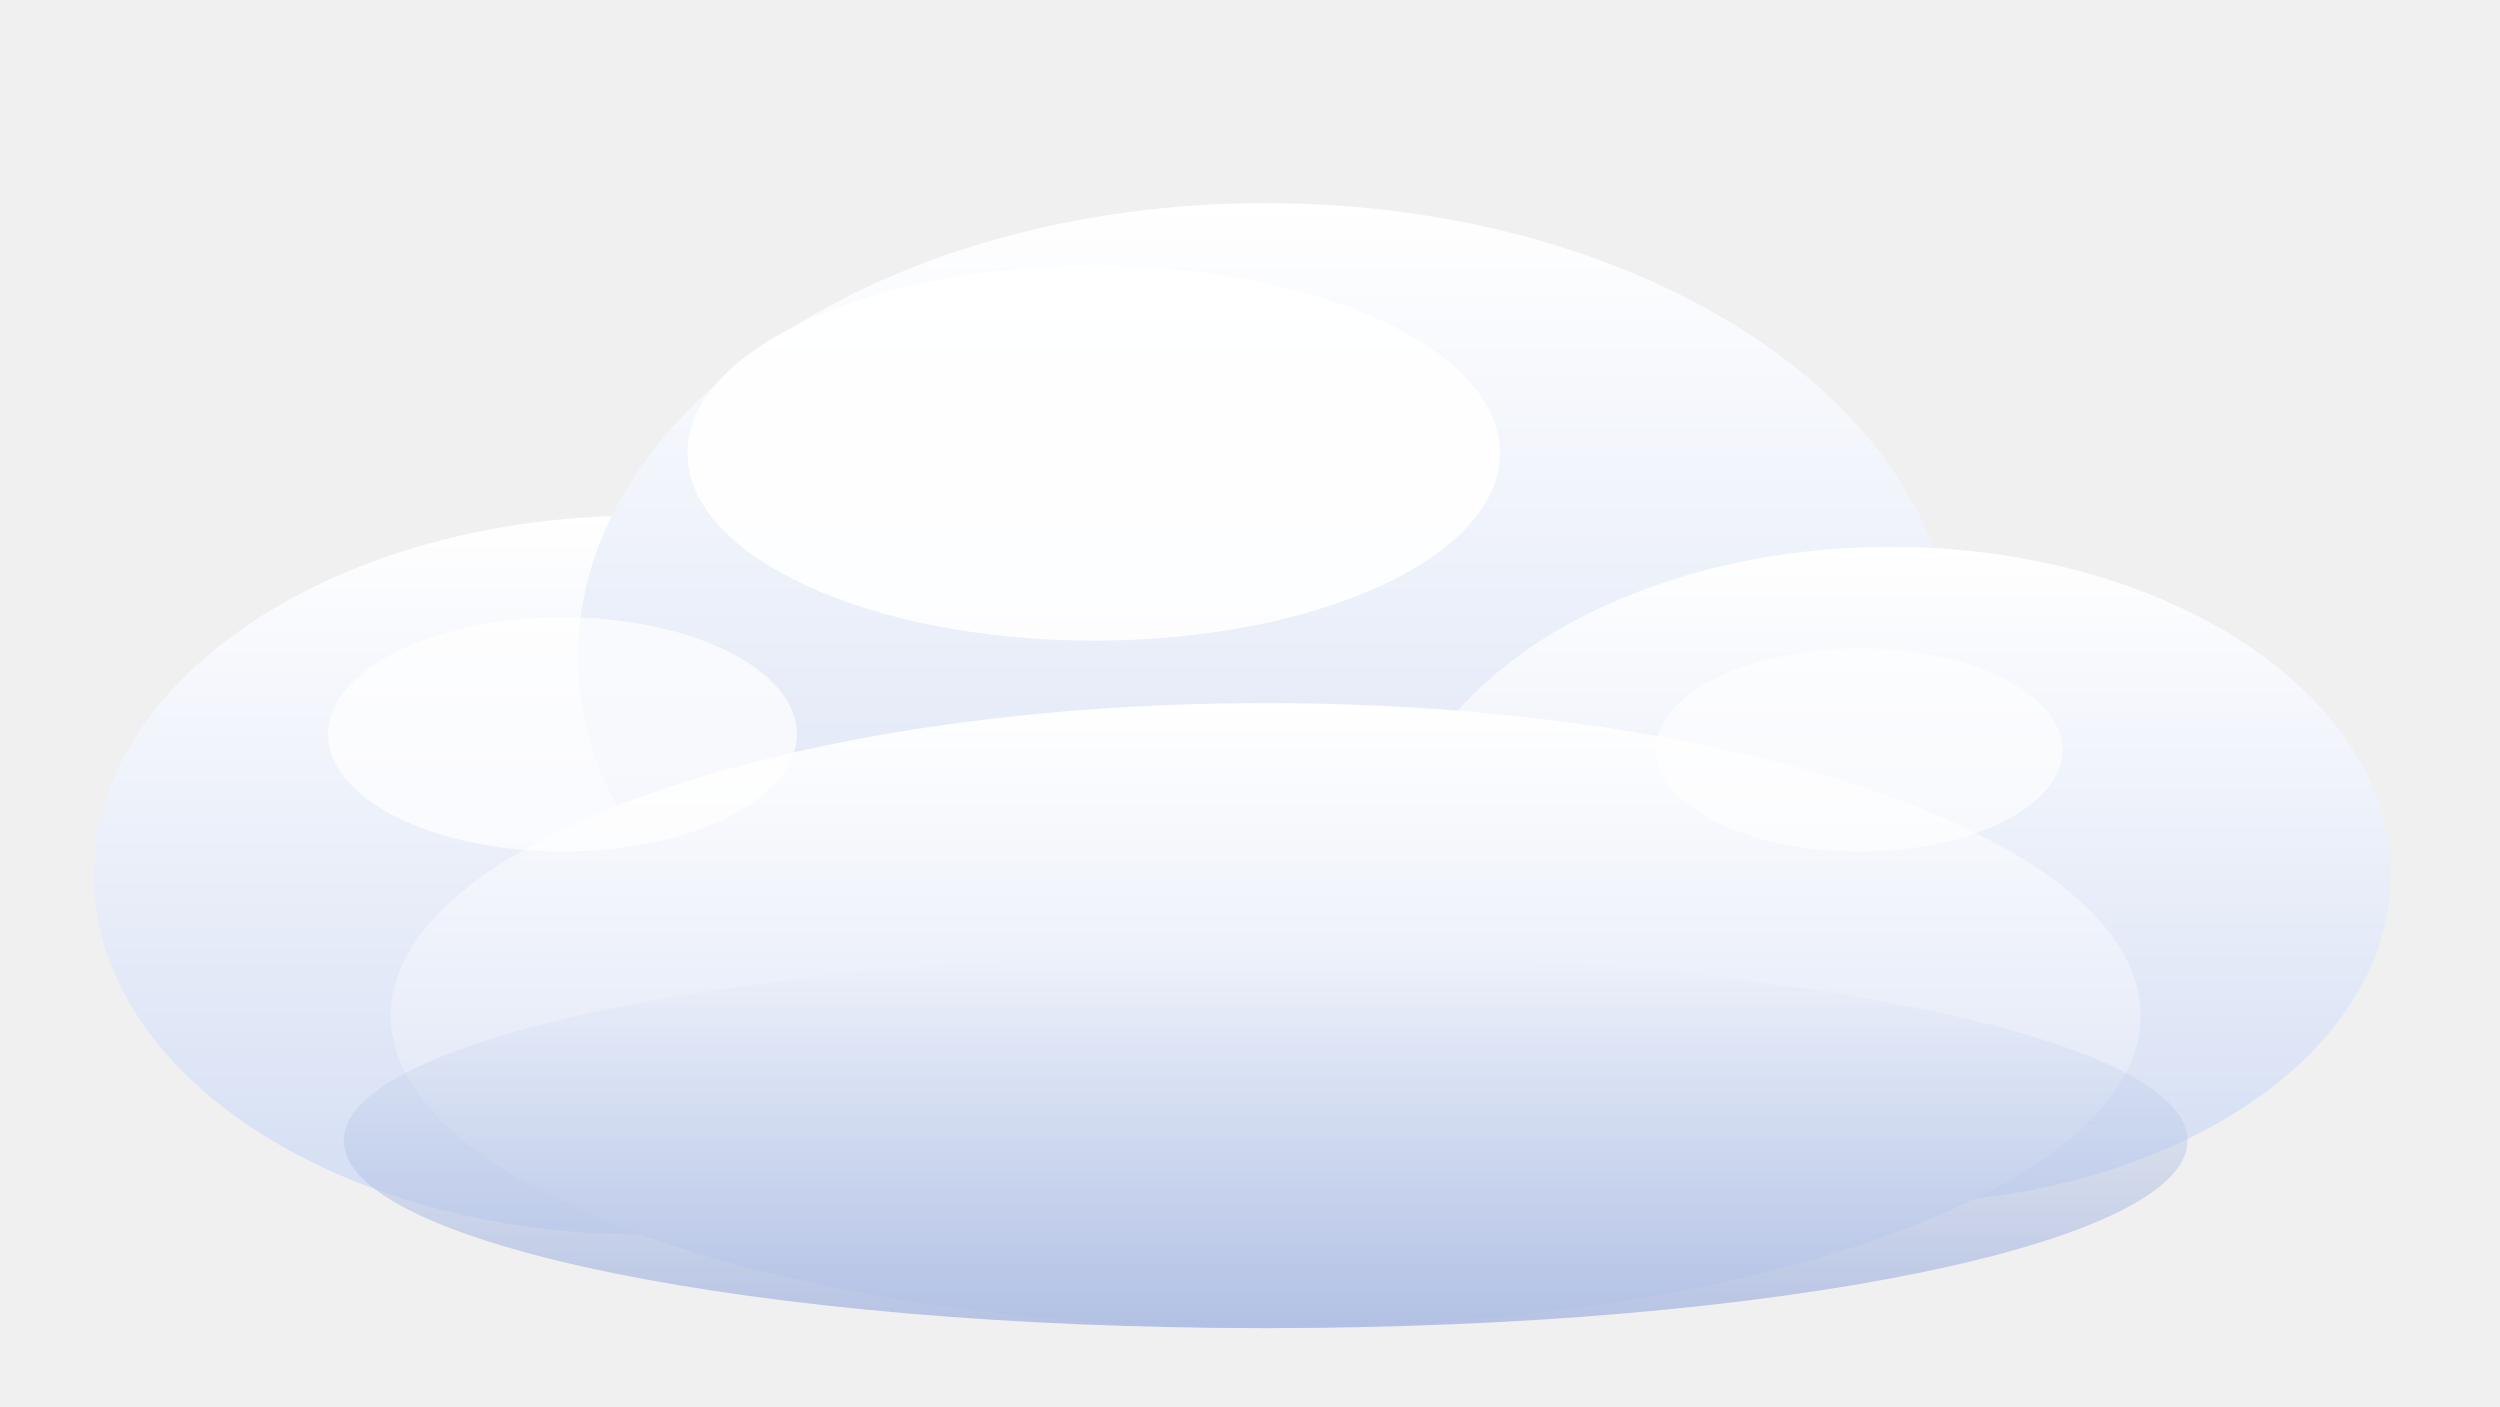
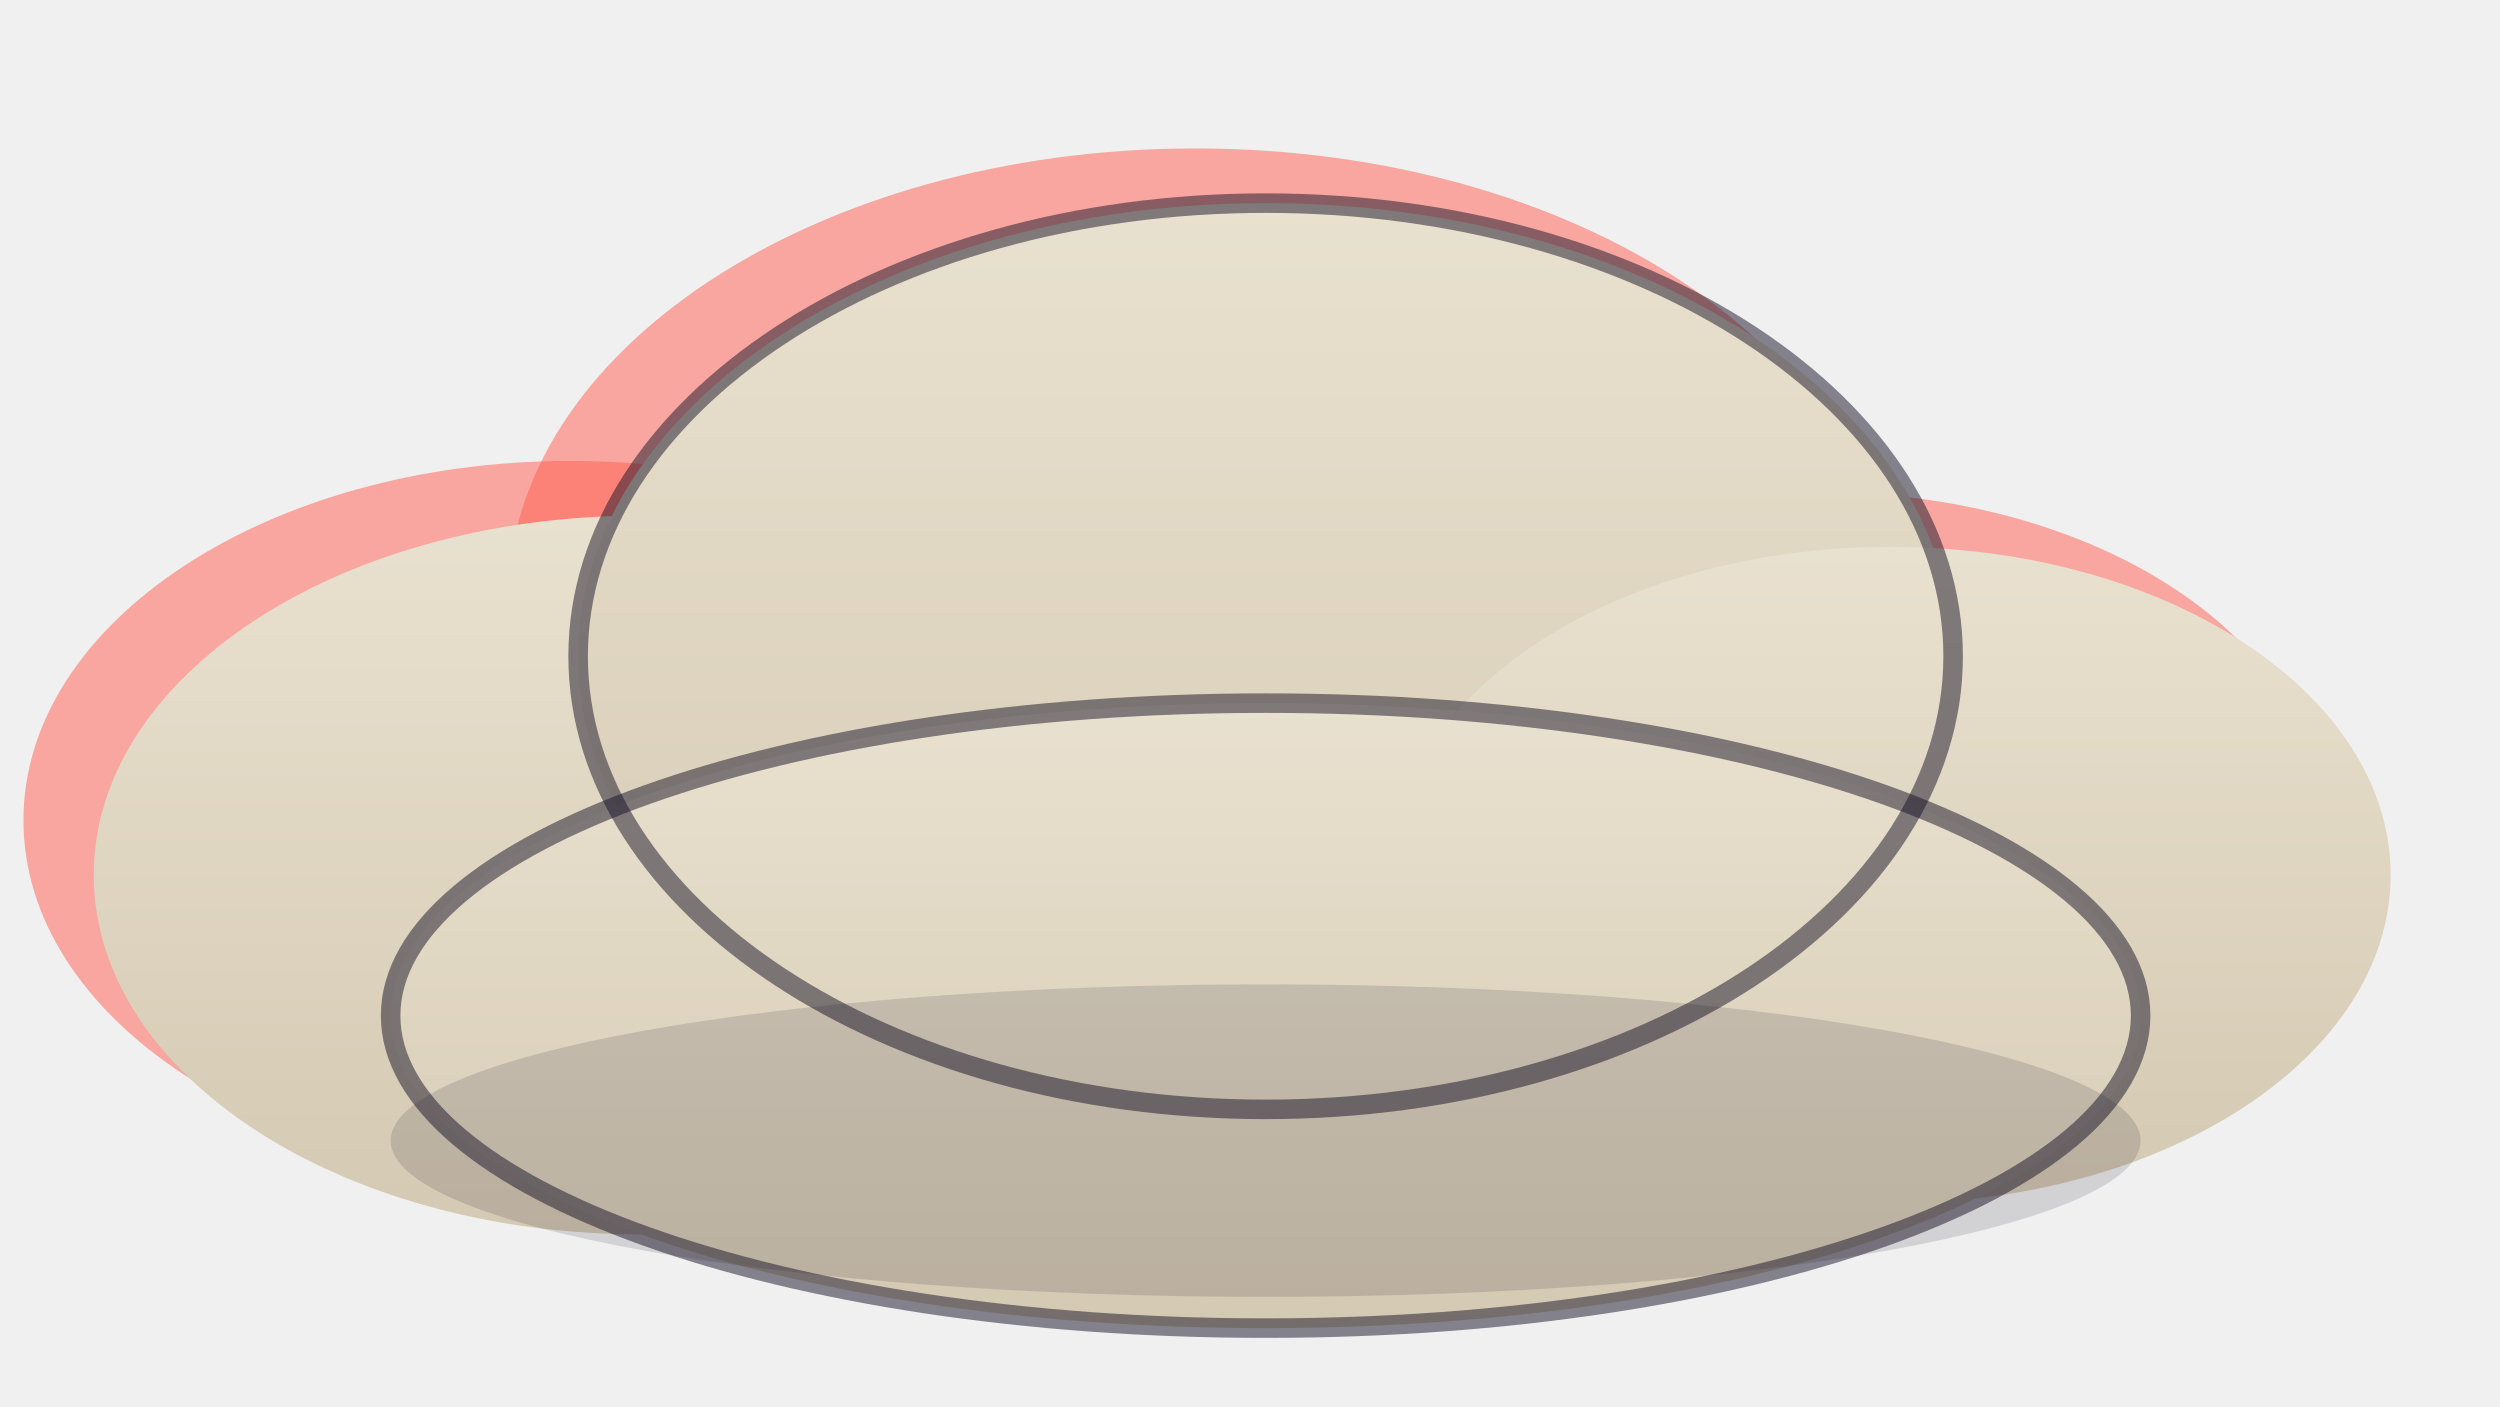
<svg xmlns="http://www.w3.org/2000/svg" width="320" height="180" viewBox="0 0 320 180">
  <defs>
    <linearGradient id="puff" x1="0" y1="0" x2="0" y2="1">
-       <stop offset="0" stop-color="#ffffff" stop-opacity="1" />
-       <stop offset="1" stop-color="#d3ddf3" stop-opacity="1" />
-     </linearGradient>
-     <linearGradient id="shade" x1="0" y1="0" x2="0" y2="1">
-       <stop offset="0" stop-color="#c3cfeb" stop-opacity="0.0" />
-       <stop offset="1" stop-color="#aebde2" stop-opacity="0.9" />
+       <stop offset="0" stop-color="#e9e1cf" stop-opacity="1" />
+       <stop offset="1" stop-color="#d4c9b2" stop-opacity="1" />
    </linearGradient>
  </defs>
+   <ellipse cx="73" cy="105" rx="70" ry="46" fill="#ff5c4d" opacity="0.5" />
+   <ellipse cx="153" cy="77" rx="88" ry="58" fill="#ff5c4d" opacity="0.5" />
+   <ellipse cx="233" cy="105" rx="64" ry="42" fill="#ff5c4d" opacity="0.5" />
+   <ellipse cx="153" cy="123" rx="112" ry="40" fill="#ff5c4d" opacity="0.5" />
  <ellipse cx="82" cy="112" rx="70" ry="46" fill="url(#puff)" />
  <ellipse cx="162" cy="84" rx="88" ry="58" fill="url(#puff)" />
  <ellipse cx="242" cy="112" rx="64" ry="42" fill="url(#puff)" />
  <ellipse cx="162" cy="130" rx="112" ry="40" fill="url(#puff)" />
-   <ellipse cx="162" cy="146" rx="118" ry="24" fill="url(#shade)" />
-   <ellipse cx="140" cy="58" rx="52" ry="24" fill="#ffffff" opacity="0.9" />
-   <ellipse cx="72" cy="94" rx="30" ry="15" fill="#ffffff" opacity="0.7" />
-   <ellipse cx="238" cy="96" rx="26" ry="13" fill="#ffffff" opacity="0.6" />
+   <ellipse cx="162" cy="130" rx="112" ry="40" fill="none" stroke="#171226" stroke-opacity="0.5" stroke-width="2.5" />
+   <ellipse cx="162" cy="84" rx="88" ry="58" fill="none" stroke="#171226" stroke-opacity="0.5" stroke-width="2.5" />
+   <ellipse cx="162" cy="146" rx="112" ry="20" fill="#171226" opacity="0.14" />
</svg>
